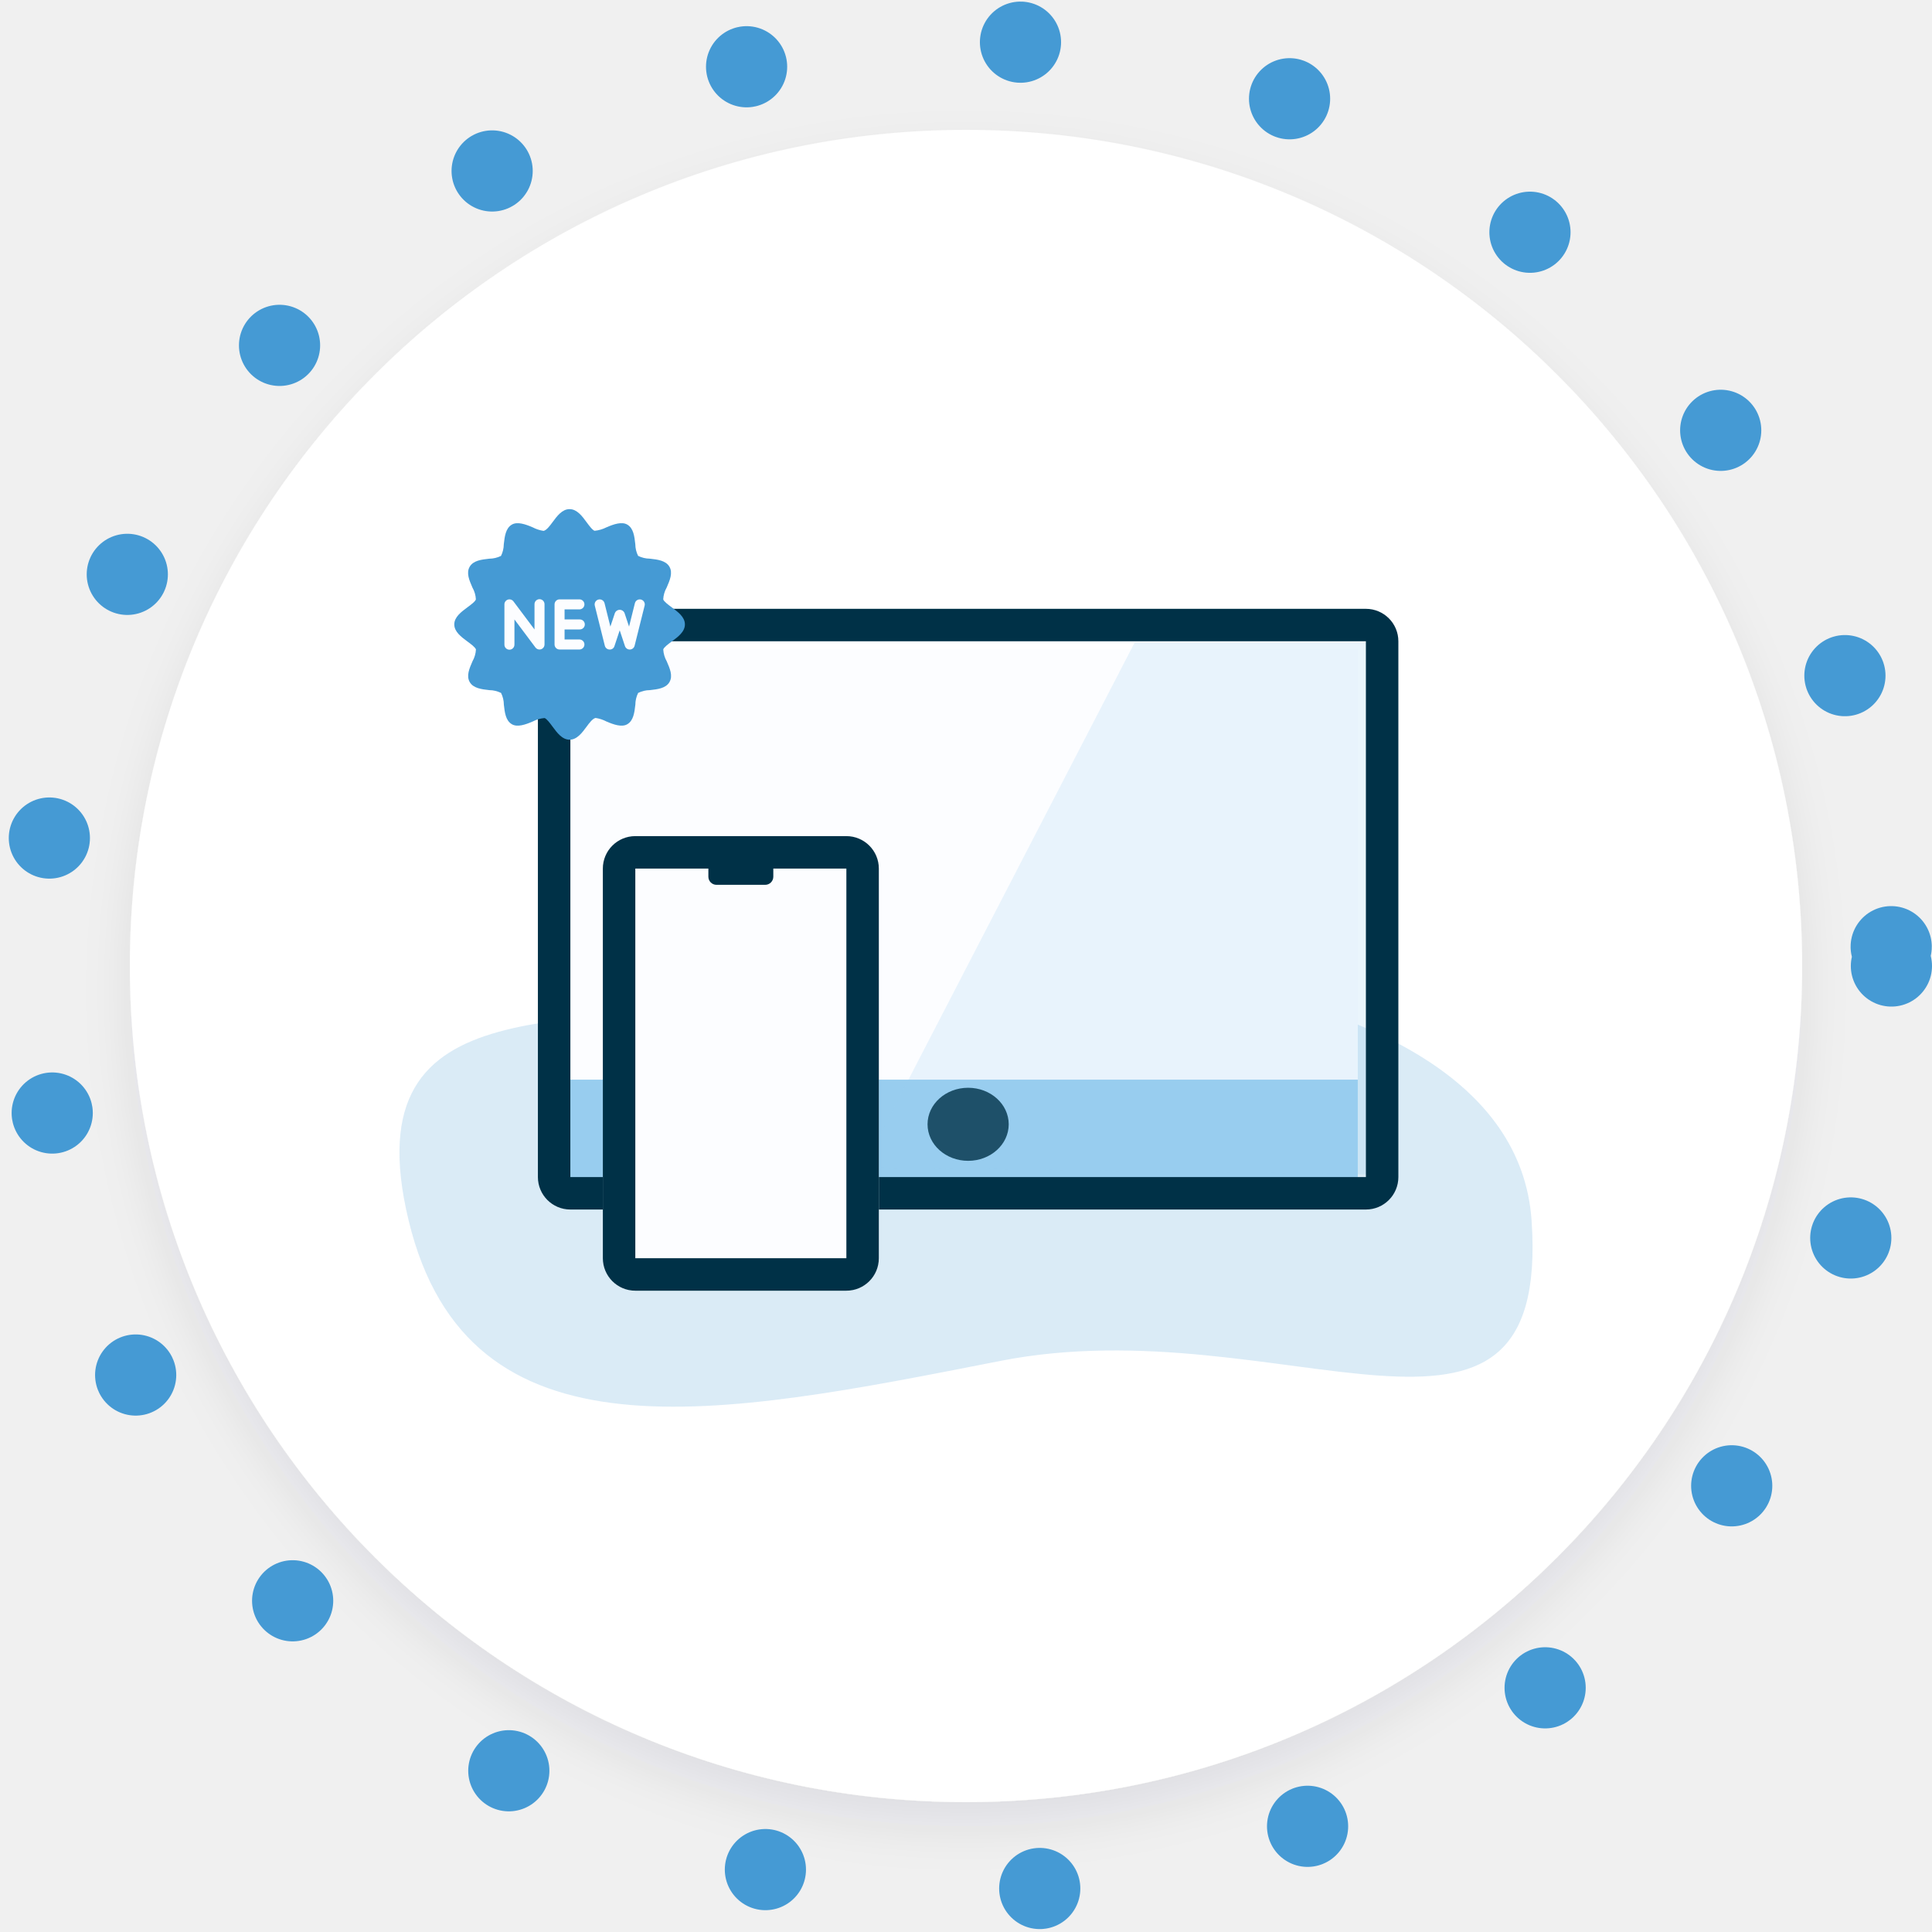
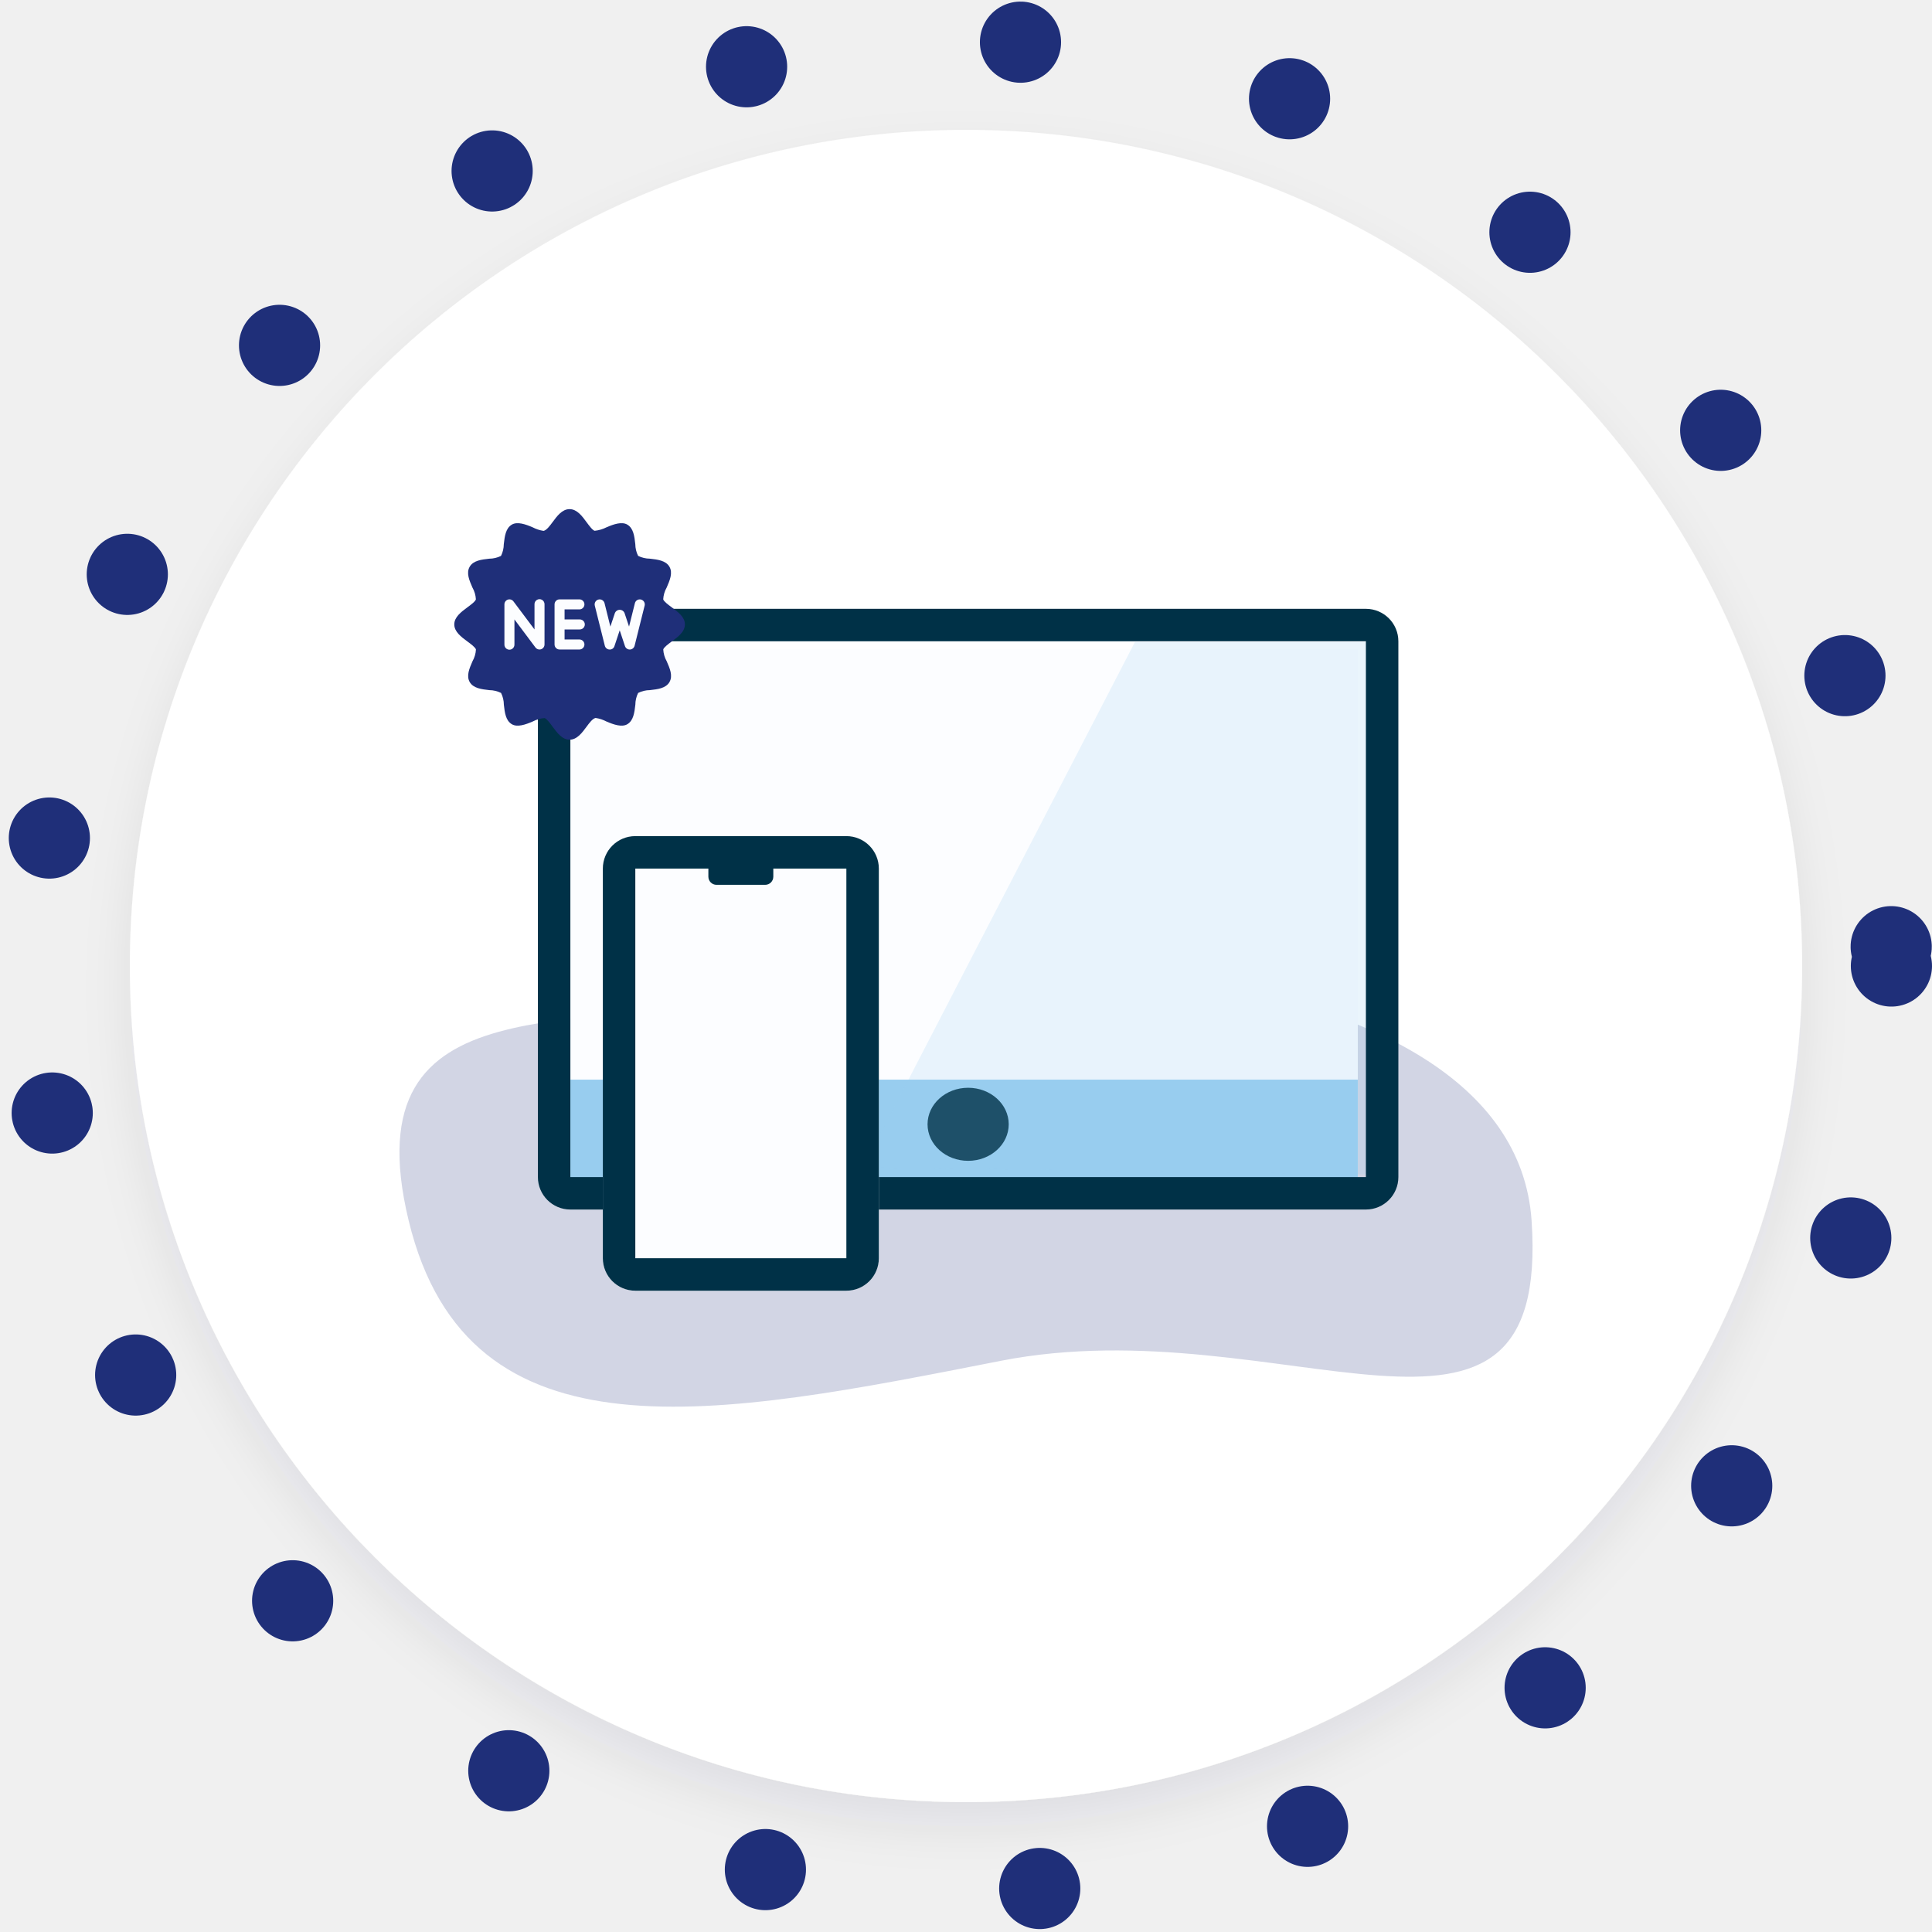
<svg xmlns="http://www.w3.org/2000/svg" width="238" height="238" viewBox="0 0 238 238">
  <defs>
    <filter id="Ellipse_48" x="7" y="10" width="224" height="224" filterUnits="userSpaceOnUse">
      <feOffset dy="3" input="SourceAlpha" />
      <feGaussianBlur stdDeviation="3" result="blur" />
      <feFlood flood-color="#003147" flood-opacity="0.078" />
      <feComposite operator="in" in2="blur" />
      <feComposite in="SourceGraphic" />
    </filter>
  </defs>
  <g id="Devis_personnalisé_" data-name="Devis personnalisé " transform="translate(-1174 -3468)">
    <g id="Devis_personnalisé_2" data-name="Devis personnalisé " transform="translate(0 -14)">
      <g transform="matrix(1, 0, 0, 1, 1174, 3482)" filter="url(#Ellipse_48)">
        <circle id="Ellipse_48-2" data-name="Ellipse 48" cx="103" cy="103" r="103" transform="translate(16 16)" fill="#fff" />
      </g>
-       <path id="Path_2373" data-name="Path 2373" d="M477.493,1595.772c-19.546,6.455-49.581-1.9-42.221,28.519s38.2,24.091,72.9,17.275,67.79,17.395,65.431-17.275S497.04,1589.317,477.493,1595.772Z" transform="translate(789.072 2008.08)" fill="#459ad4" opacity="0.2" />
+       <path id="Path_2373" data-name="Path 2373" d="M477.493,1595.772c-19.546,6.455-49.581-1.9-42.221,28.519s38.2,24.091,72.9,17.275,67.79,17.395,65.431-17.275S497.04,1589.317,477.493,1595.772Z" transform="translate(789.072 2008.08)" fill="#1F2F79" opacity="0.2" />
      <rect id="Rectangle_502" data-name="Rectangle 502" width="97" height="66" transform="translate(1244.263 3562)" fill="#fcfdff" />
      <rect id="Rectangle_501" data-name="Rectangle 501" width="97" height="13" transform="translate(1244.263 3615)" fill="#98cdef" opacity="0.996" />
      <ellipse id="Ellipse_45" data-name="Ellipse 45" cx="5" cy="4.5" rx="5" ry="4.5" transform="translate(1288.263 3616)" fill="#003147" />
      <path id="Path_2370" data-name="Path 2370" d="M969.219,1537.212l-33.493,64.72,62.566.872v-65.591Z" transform="translate(344.593 2023.875)" fill="#98cdef" opacity="0.2" />
      <g id="Rectangle_500" data-name="Rectangle 500" transform="translate(1240.263 3557)" fill="none" stroke="#003147" stroke-width="4">
        <rect width="106" height="74" rx="4" stroke="none" />
        <rect x="2" y="2" width="102" height="70" rx="2" fill="none" />
      </g>
      <g id="Group_1171" data-name="Group 1171" transform="translate(1229.962 3544.719)">
        <path id="Path_2372" data-name="Path 2372" d="M896.328,1527.952s13.977.209,14.377,0,5.3,1.035,5.3,1.035.326,3.142,0,3.582,3.192,4.63-1.262,4.878-5.93,1.075-8.833.927-9.256-1.305-9.585-1.716S896.328,1527.952,896.328,1527.952Z" transform="translate(-891.936 -1518.153)" fill="#fcfdff" />
        <g id="Group_1170" data-name="Group 1170">
-           <path id="Path_2371" data-name="Path 2371" d="M26.794,12.1c-.437-.322-.983-.725-1.055-.992a3.307,3.307,0,0,1,.425-1.449c.385-.884.783-1.8.341-2.563s-1.448-.886-2.415-.994a3.287,3.287,0,0,1-1.444-.345A3.3,3.3,0,0,1,22.3,4.317c-.109-.967-.221-1.968-.994-2.415-.672-.39-1.667-.049-2.563.341a4.111,4.111,0,0,1-1.45.425c-.267-.072-.668-.618-.992-1.055C15.747.857,15.116,0,14.2,0s-1.543.857-2.1,1.613c-.324.438-.725.984-1.1,1.067a4.253,4.253,0,0,1-1.339-.437c-.9-.39-1.895-.727-2.562-.341-.774.447-.887,1.448-1,2.416a3.311,3.311,0,0,1-.343,1.444,3.3,3.3,0,0,1-1.444.343c-.968.109-1.97.222-2.416.994s-.043,1.677.341,2.563a3.294,3.294,0,0,1,.425,1.45c-.072.267-.616.669-1.055.992C.857,12.66,0,13.293,0,14.2s.857,1.544,1.614,2.1c.437.322.983.725,1.055.992a3.307,3.307,0,0,1-.425,1.449c-.385.884-.783,1.8-.341,2.563s1.448.886,2.415.994a3.287,3.287,0,0,1,1.444.345,3.3,3.3,0,0,1,.345,1.444c.109.967.221,1.968.994,2.415.668.389,1.664.049,2.562-.341a3.8,3.8,0,0,1,1.45-.425c.267.072.668.618.992,1.055.557.756,1.188,1.613,2.1,1.613s1.543-.857,2.1-1.613c.324-.438.725-.984,1.1-1.068a4.253,4.253,0,0,1,1.339.437c.9.39,1.895.729,2.562.342.774-.447.887-1.448,1-2.416a3.311,3.311,0,0,1,.343-1.444,3.3,3.3,0,0,1,1.444-.345c.968-.109,1.97-.221,2.416-.994s.043-1.677-.341-2.563a3.311,3.311,0,0,1-.425-1.449c.072-.267.616-.669,1.055-.992.756-.556,1.613-1.188,1.613-2.1S27.552,12.66,26.794,12.1ZM11.116,16.675a.618.618,0,0,1-.422.585.593.593,0,0,1-.2.032A.619.619,0,0,1,10,17.045L7.411,13.587v3.088a.618.618,0,1,1-1.235,0V11.734a.618.618,0,0,1,1.112-.371l2.594,3.458V11.734a.618.618,0,1,1,1.235,0Zm4.323-3.088a.618.618,0,1,1,0,1.235H13.587v1.235H15.44a.618.618,0,0,1,0,1.235h-2.47a.618.618,0,0,1-.618-.618V11.734a.618.618,0,0,1,.618-.618h2.47a.618.618,0,0,1,0,1.235H13.587v1.235Zm8.01-1.7-1.235,4.941a.616.616,0,0,1-.576.467h-.025a.619.619,0,0,1-.587-.422l-.647-1.947-.648,1.948a.588.588,0,0,1-.61.421.618.618,0,0,1-.576-.467l-1.235-4.941a.617.617,0,0,1,1.2-.3l.72,2.883.564-1.693a.643.643,0,0,1,1.172,0l.564,1.693.72-2.883a.618.618,0,0,1,1.2.3Z" fill="#459ad4" />
+           <path id="Path_2371" data-name="Path 2371" d="M26.794,12.1c-.437-.322-.983-.725-1.055-.992a3.307,3.307,0,0,1,.425-1.449c.385-.884.783-1.8.341-2.563s-1.448-.886-2.415-.994a3.287,3.287,0,0,1-1.444-.345A3.3,3.3,0,0,1,22.3,4.317c-.109-.967-.221-1.968-.994-2.415-.672-.39-1.667-.049-2.563.341a4.111,4.111,0,0,1-1.45.425c-.267-.072-.668-.618-.992-1.055C15.747.857,15.116,0,14.2,0s-1.543.857-2.1,1.613c-.324.438-.725.984-1.1,1.067a4.253,4.253,0,0,1-1.339-.437c-.9-.39-1.895-.727-2.562-.341-.774.447-.887,1.448-1,2.416a3.311,3.311,0,0,1-.343,1.444,3.3,3.3,0,0,1-1.444.343c-.968.109-1.97.222-2.416.994s-.043,1.677.341,2.563a3.294,3.294,0,0,1,.425,1.45c-.072.267-.616.669-1.055.992C.857,12.66,0,13.293,0,14.2s.857,1.544,1.614,2.1c.437.322.983.725,1.055.992a3.307,3.307,0,0,1-.425,1.449c-.385.884-.783,1.8-.341,2.563s1.448.886,2.415.994a3.287,3.287,0,0,1,1.444.345,3.3,3.3,0,0,1,.345,1.444c.109.967.221,1.968.994,2.415.668.389,1.664.049,2.562-.341a3.8,3.8,0,0,1,1.45-.425c.267.072.668.618.992,1.055.557.756,1.188,1.613,2.1,1.613s1.543-.857,2.1-1.613c.324-.438.725-.984,1.1-1.068a4.253,4.253,0,0,1,1.339.437c.9.39,1.895.729,2.562.342.774-.447.887-1.448,1-2.416a3.311,3.311,0,0,1,.343-1.444,3.3,3.3,0,0,1,1.444-.345c.968-.109,1.97-.221,2.416-.994s.043-1.677-.341-2.563a3.311,3.311,0,0,1-.425-1.449c.072-.267.616-.669,1.055-.992.756-.556,1.613-1.188,1.613-2.1S27.552,12.66,26.794,12.1ZM11.116,16.675a.618.618,0,0,1-.422.585.593.593,0,0,1-.2.032A.619.619,0,0,1,10,17.045L7.411,13.587v3.088a.618.618,0,1,1-1.235,0V11.734a.618.618,0,0,1,1.112-.371l2.594,3.458V11.734a.618.618,0,1,1,1.235,0Zm4.323-3.088a.618.618,0,1,1,0,1.235H13.587v1.235H15.44a.618.618,0,0,1,0,1.235h-2.47a.618.618,0,0,1-.618-.618V11.734a.618.618,0,0,1,.618-.618h2.47a.618.618,0,0,1,0,1.235H13.587v1.235Zm8.01-1.7-1.235,4.941a.616.616,0,0,1-.576.467h-.025a.619.619,0,0,1-.587-.422l-.647-1.947-.648,1.948a.588.588,0,0,1-.61.421.618.618,0,0,1-.576-.467l-1.235-4.941a.617.617,0,0,1,1.2-.3l.72,2.883.564-1.693a.643.643,0,0,1,1.172,0l.564,1.693.72-2.883a.618.618,0,0,1,1.2.3Z" fill="#1F2F79" />
        </g>
      </g>
      <g id="Rectangle_503" data-name="Rectangle 503" transform="translate(1248.263 3585)" fill="#fcfdff" stroke="#003147" stroke-width="4">
        <rect width="34" height="56" rx="4" stroke="none" />
        <rect x="2" y="2" width="30" height="52" rx="2" fill="none" />
      </g>
      <rect id="Rectangle_504" data-name="Rectangle 504" width="8" height="3" rx="1" transform="translate(1261.263 3588)" fill="#003147" />
    </g>
-     <g id="Ellipse_51" data-name="Ellipse 51" transform="translate(1174 3468)" fill="none" stroke="#459ad4" stroke-linecap="round" stroke-linejoin="round" stroke-width="10" stroke-dasharray="0 34">
+     <g id="Ellipse_51" data-name="Ellipse 51" transform="translate(1174 3468)" fill="none" stroke="#1F2F79" stroke-linecap="round" stroke-linejoin="round" stroke-width="10" stroke-dasharray="0 34">
      <circle cx="119" cy="119" r="119" stroke="none" />
      <circle cx="119" cy="119" r="114" fill="none" />
    </g>
  </g>
</svg>
